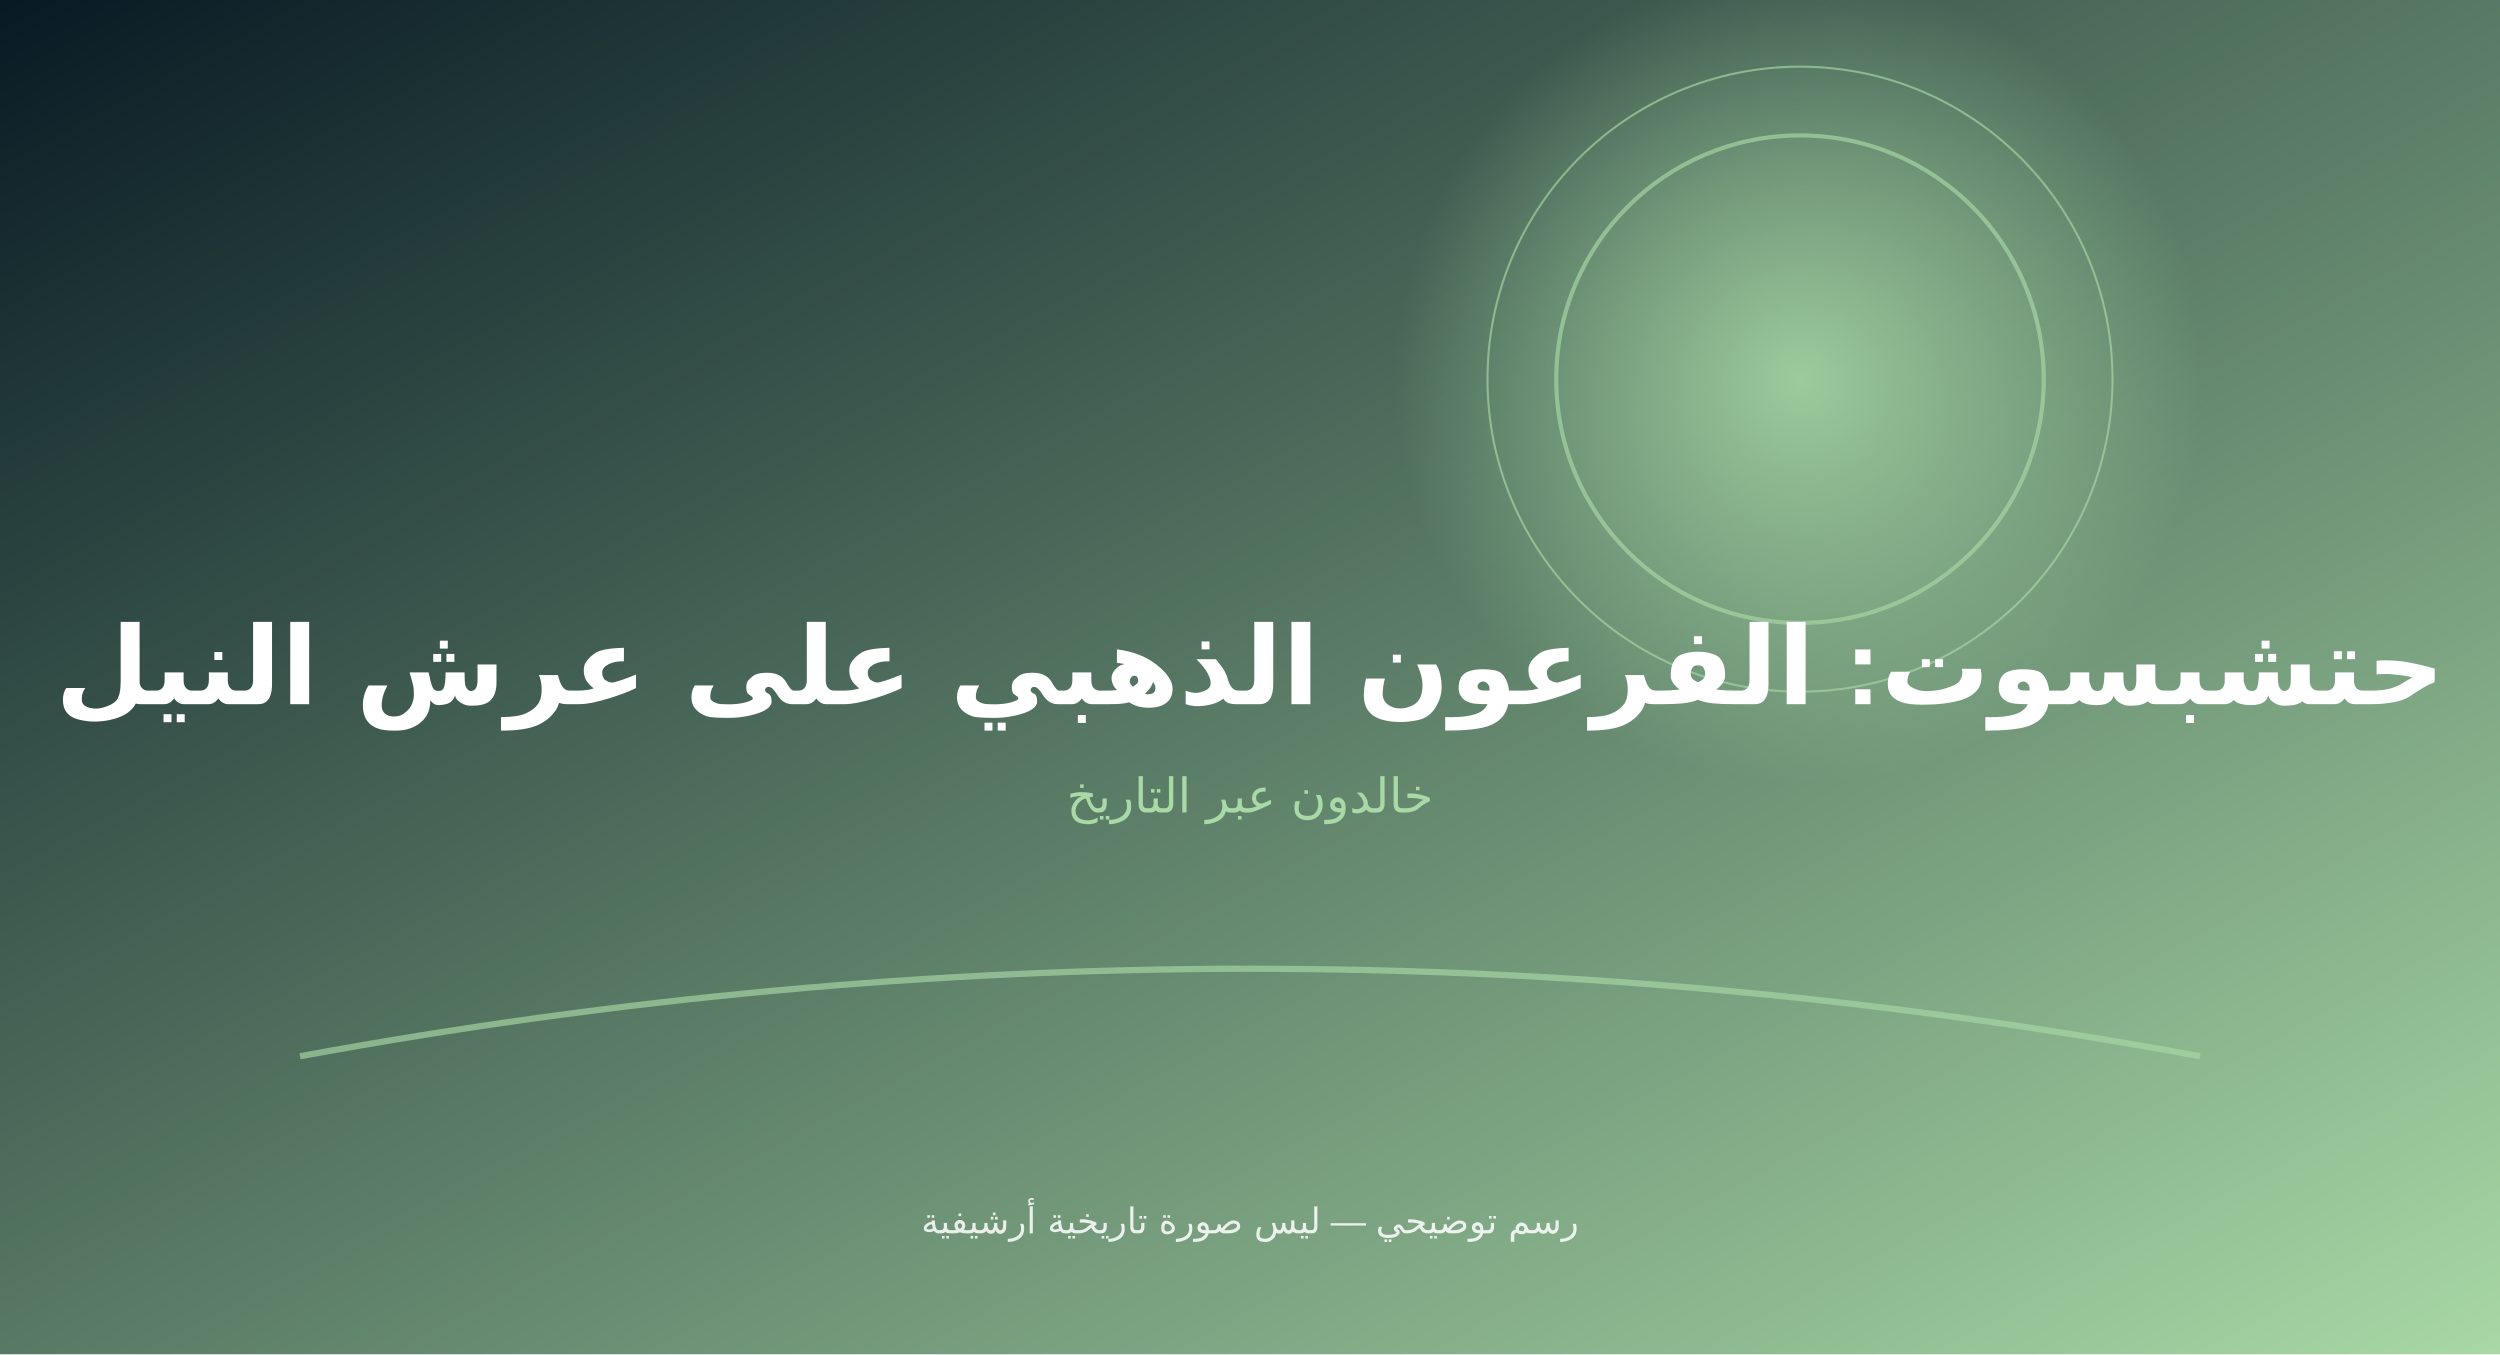
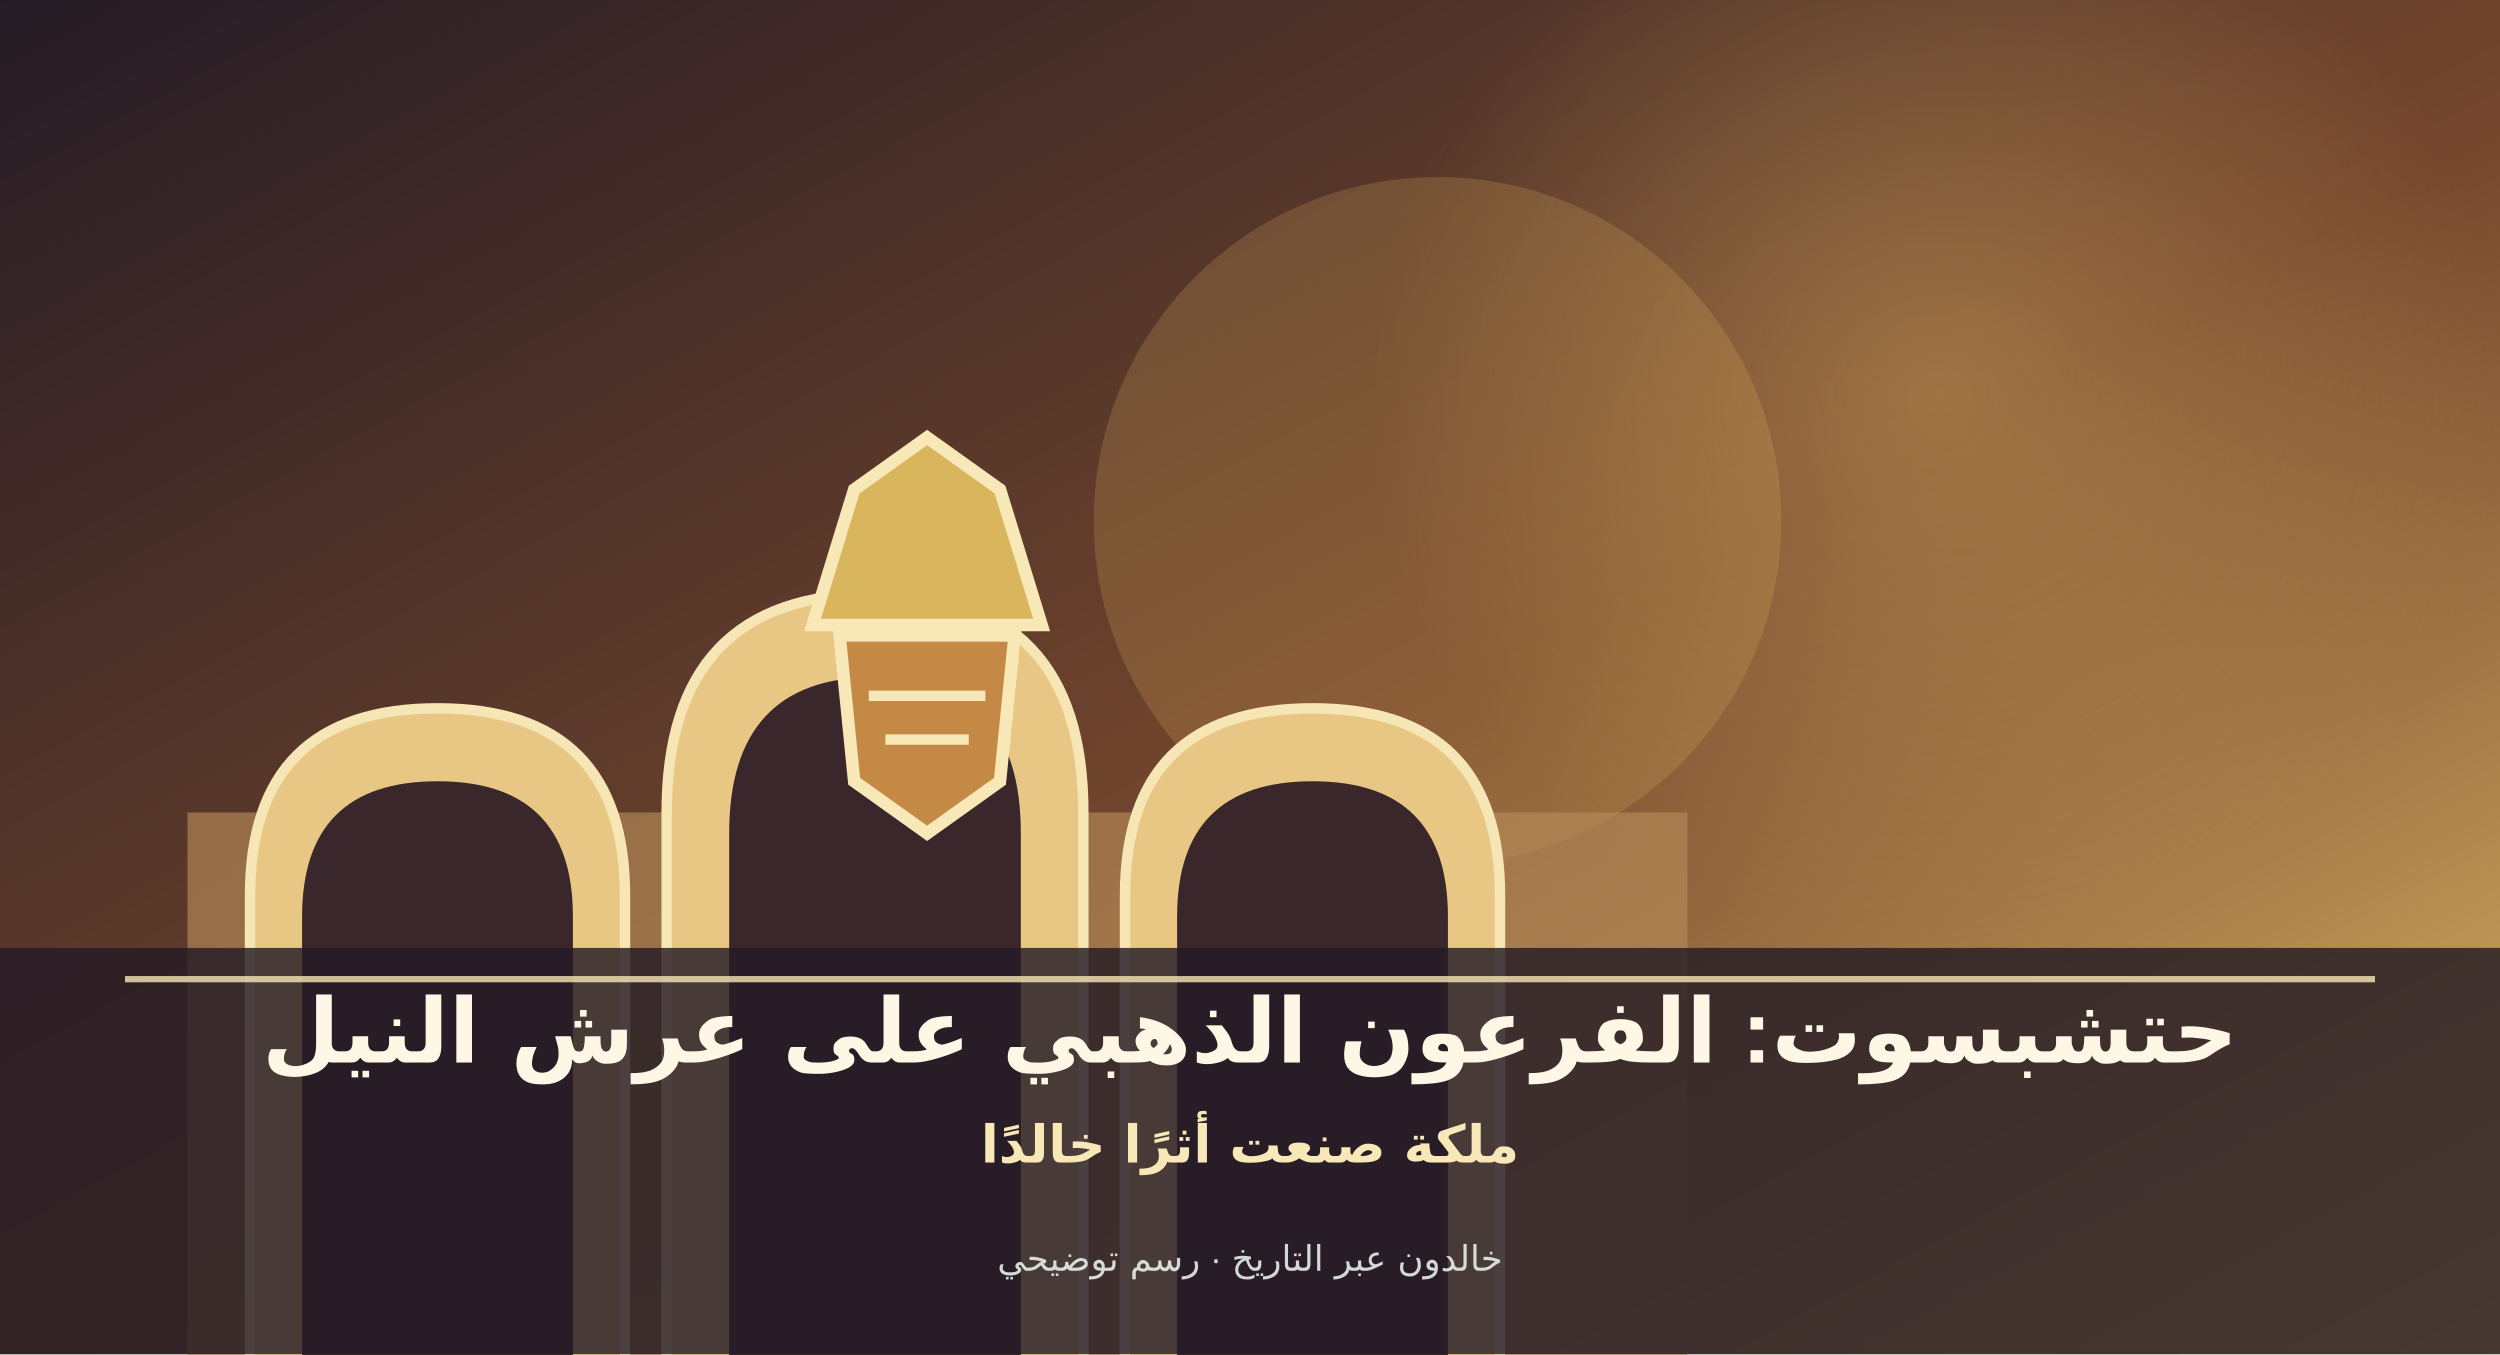
<svg xmlns="http://www.w3.org/2000/svg" width="1200" height="650" viewBox="0 0 1200 650" role="img" aria-labelledby="title desc">
  <defs>
    <linearGradient id="bg" x1="0" y1="0" x2="1" y2="1">
-       <stop stop-color="#071923" />
-       <stop offset="1" stop-color="#a9d9a6" />
+       <stop stop-color="#241b25" />
+       <stop offset=".55" stop-color="#75472d" />
+       <stop offset="1" stop-color="#e2bb69" />
    </linearGradient>
    <radialGradient id="glow">
-       <stop stop-color="#a9d9a6" stop-opacity=".85" />
-       <stop offset="1" stop-color="#a9d9a6" stop-opacity="0" />
+       <stop stop-color="#e2bb69" stop-opacity=".4" />
+       <stop offset="1" stop-color="#e2bb69" stop-opacity="0" />
    </radialGradient>
  </defs>
-   <rect width="100%" height="100%" fill="url(#bg)" />
-   <circle cx="864" cy="182" r="195" fill="url(#glow)" />
-   <g fill="none" stroke="#a9d9a6" stroke-opacity=".65">
-     <circle cx="864" cy="182" r="117" stroke-width="2" />
-     <circle cx="864" cy="182" r="150" stroke-width="1" />
-     <path d="M 144 507 Q 600 423 1056 507" stroke-width="3" />
+   <rect width="1200" height="650" fill="url(#bg)" />
+   <circle cx="930" cy="190" r="270" fill="url(#glow)" />
+   <circle cx="690" cy="250" r="165" fill="#e7b85e" opacity=".2" />
+   <path d="M90 720V390H810V720Z" fill="#b58a58" opacity=".65" />
+   <g fill="#e8c785" stroke="#f7e6b5" stroke-width="5">
+     <path d="M120 720V430Q120 340 210 340Q300 340 300 430V720Z" />
+     <path d="M320 720V390Q320 285 420 285Q520 285 520 390V720Z" />
+     <path d="M540 720V430Q540 340 630 340Q720 340 720 430V720Z" />
  </g>
-   <text x="50%" y="338" text-anchor="middle" fill="#fff" font-family="Cairo,Arial,sans-serif" font-size="52" font-weight="700">حتشبسوت: الفرعون الذهبي على عرش النيل</text>
-   <text x="50%" y="390" text-anchor="middle" fill="#a9d9a6" font-family="Cairo,Arial,sans-serif" font-size="23">خالدون عبر التاريخ</text>
-   <text x="50%" y="592" text-anchor="middle" fill="#fff" opacity=".85" font-family="Cairo,Arial,sans-serif" font-size="17">رسم توضيحي — ليس صورة تاريخية أرشيفية</text>
+   <g fill="#39272b">
+     <path d="M145 720V440Q145 375 210 375Q275 375 275 440V720Z" />
+     <path d="M350 720V400Q350 325 420 325Q490 325 490 400V720Z" />
+     <path d="M565 720V440Q565 375 630 375Q695 375 695 440V720Z" />
+   </g>
+   <path d="M50 740H850M80 770H820M120 800H780" stroke="#f2d493" stroke-width="9" />
+   <g transform="translate(445 330)">
+     <path d="M-55 -30L-35 -95L0 -120L35 -95L55 -30Z" fill="#d9b65d" stroke="#f8e7b7" stroke-width="6" />
+     <path d="M-42 -25L-35 45L0 70L35 45L42 -25Z" fill="#c48a45" stroke="#f8e7b7" stroke-width="6" />
+     <path d="M-28 4H28M-20 25H20" stroke="#f8e7b7" stroke-width="5" />
+   </g>
+   <rect x="0" y="455" width="1200" height="195" fill="#241b25" opacity=".82" />
+   <path d="M60 470H1140" stroke="#f8e7b7" stroke-width="3" opacity=".8" />
+   <text x="50%" y="510" text-anchor="middle" fill="#fff7e6" font-family="Cairo,Arial,sans-serif" font-size="43" font-weight="800">حتشبسوت: الفرعون الذهبي على عرش النيل</text>
+   <text x="50%" y="558" text-anchor="middle" fill="#f8e7b7" font-family="Cairo,Arial,sans-serif" font-size="25" font-weight="700">ملكة صنعت أثرًا خالدًا</text>
+   <text x="50%" y="610" text-anchor="middle" fill="#eaf1ee" opacity=".88" font-family="Cairo,Arial,sans-serif" font-size="17">خالدون عبر التاريخ · رسم توضيحي</text>
</svg>
